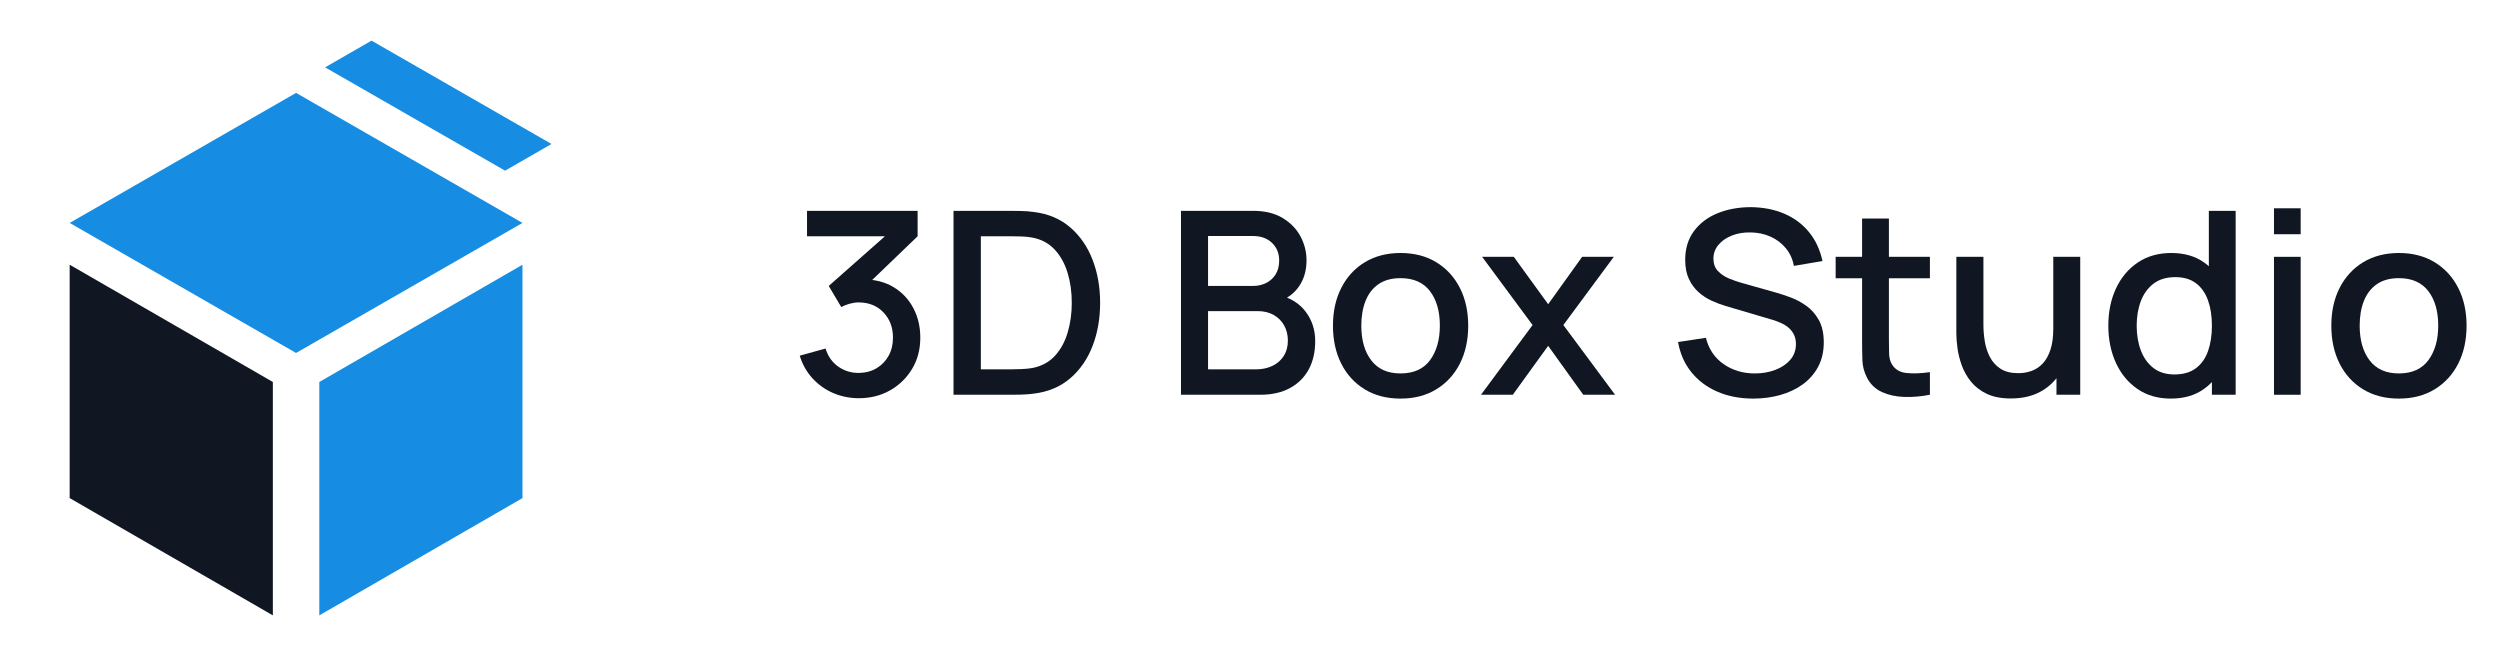
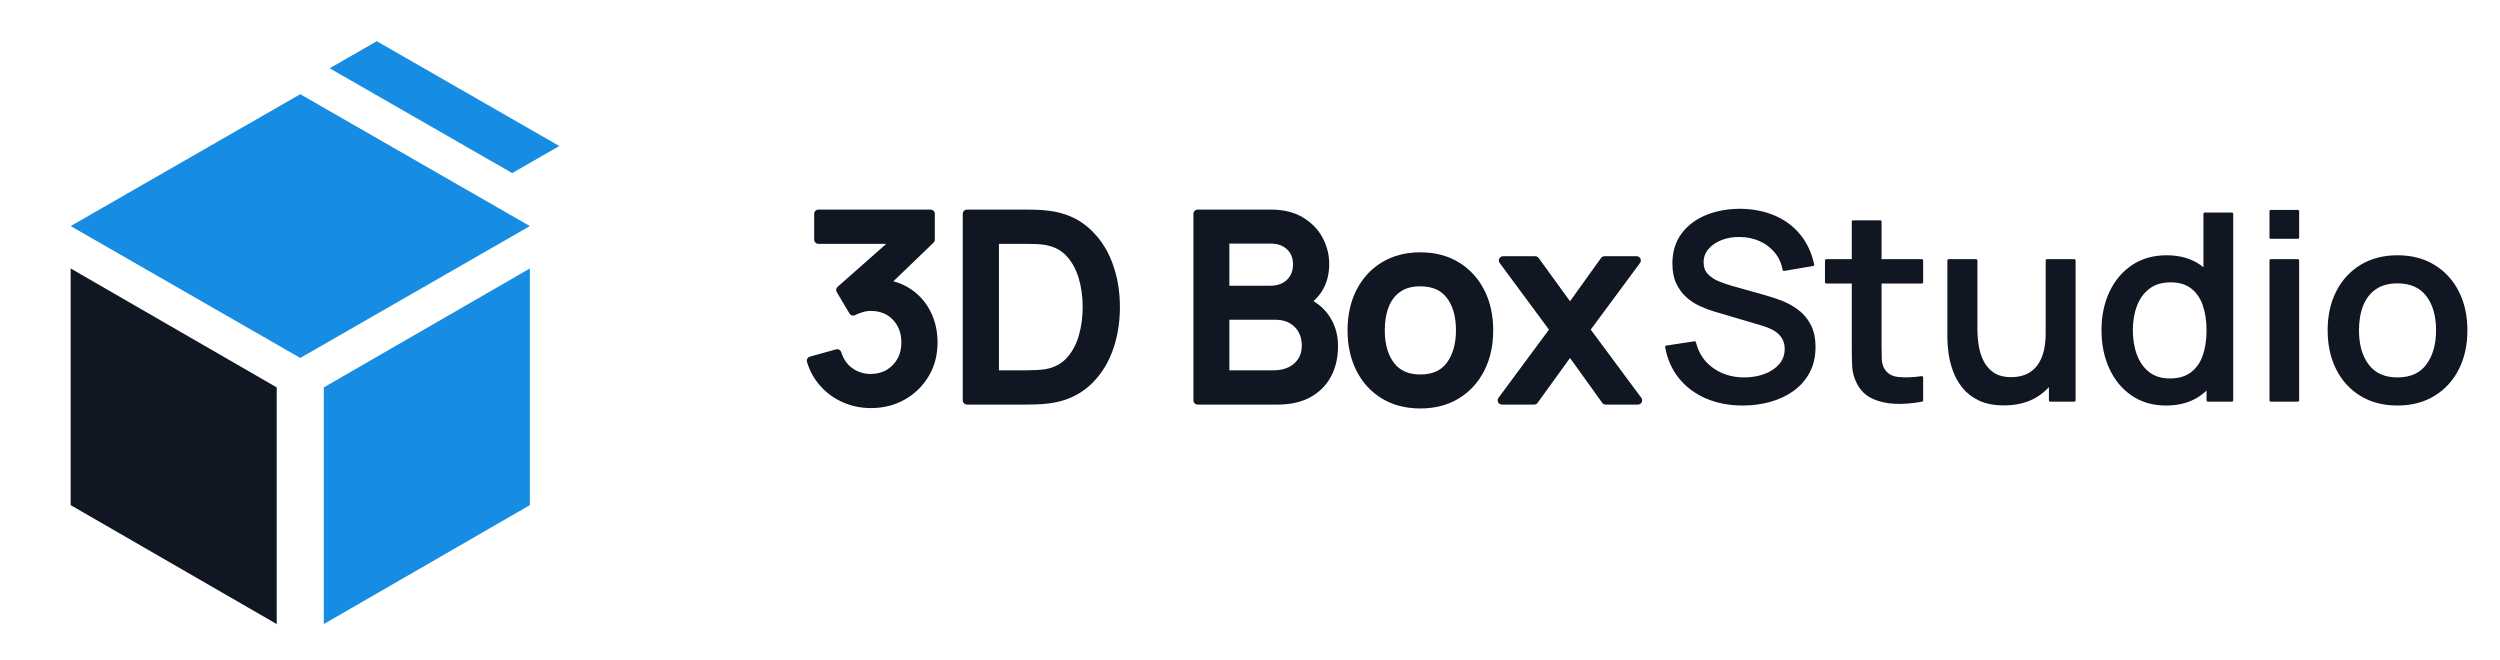
- <svg xmlns="http://www.w3.org/2000/svg" width="215.32" height="56" viewBox="0 0 215.32 56" fill="none" role="img" aria-labelledby="title desc">
+ <svg xmlns="http://www.w3.org/2000/svg" width="212.32" height="56" viewBox="0 0 212.32 56" fill="none" role="img" aria-labelledby="title desc">
  <path fill="#168DE2" d="M6 19.2 25.5 8 45 19.2 25.5 30.4Z" />
  <path fill="#101722" d="M6 22.8 23.5 32.9 23.5 53 6 42.9Z" />
  <path fill="#168DE2" d="M27.5 32.9 45 22.8 45 42.9 27.5 53Z" />
  <path fill="#168DE2" d="M28 5.8 43.5 14.7 47.5 12.4 32 3.5Z" />
-   <g fill="#101722">
+   <g fill="#101722" stroke="#101722" stroke-width="0.72" stroke-linejoin="round">
    <path d="M73.973 34.297Q72.796 34.297 71.762 33.852Q70.728 33.406 69.975 32.581Q69.221 31.756 68.88 30.634L71.102 30.018Q71.421 31.041 72.213 31.586Q73.005 32.13 73.973 32.119Q74.842 32.108 75.502 31.712Q76.162 31.316 76.536 30.639Q76.91 29.963 76.91 29.083Q76.91 27.763 76.09 26.905Q75.271 26.047 73.951 26.047Q73.577 26.047 73.186 26.157Q72.796 26.267 72.455 26.443L71.377 24.628L76.965 19.689L77.207 20.349H69.507V18.16H79.033V20.349L74.391 24.815L74.369 24.067Q75.865 24.067 76.965 24.733Q78.065 25.398 78.665 26.537Q79.264 27.675 79.264 29.083Q79.264 30.601 78.554 31.778Q77.845 32.955 76.651 33.626Q75.458 34.297 73.973 34.297Z" />
    <path d="M82.124 34.0V18.16H87.085Q87.305 18.16 87.905 18.171Q88.504 18.182 89.054 18.259Q90.913 18.49 92.184 19.59Q93.454 20.69 94.103 22.379Q94.752 24.067 94.752 26.08Q94.752 28.104 94.103 29.793Q93.454 31.481 92.184 32.576Q90.913 33.67 89.054 33.901Q88.504 33.978 87.905 33.989Q87.305 34.0 87.085 34.0ZM84.478 31.811H87.085Q87.459 31.811 87.976 31.789Q88.493 31.767 88.889 31.701Q90.099 31.47 90.853 30.651Q91.606 29.831 91.958 28.632Q92.31 27.433 92.31 26.08Q92.31 24.683 91.947 23.489Q91.584 22.296 90.831 21.488Q90.077 20.679 88.889 20.459Q88.493 20.382 87.971 20.366Q87.448 20.349 87.085 20.349H84.478Z" />
    <path d="M101.715 34.0V18.16H107.941Q109.448 18.16 110.471 18.776Q111.494 19.392 112.011 20.366Q112.528 21.339 112.528 22.417Q112.528 23.726 111.885 24.661Q111.241 25.596 110.152 25.937L110.13 25.398Q111.648 25.772 112.462 26.855Q113.276 27.939 113.276 29.38Q113.276 30.777 112.721 31.811Q112.165 32.845 111.104 33.422Q110.042 34.0 108.535 34.0ZM104.047 31.811H108.183Q108.964 31.811 109.586 31.514Q110.207 31.217 110.565 30.662Q110.922 30.106 110.922 29.336Q110.922 28.621 110.609 28.044Q110.295 27.466 109.707 27.131Q109.118 26.795 108.326 26.795H104.047ZM104.047 24.628H107.908Q108.546 24.628 109.058 24.37Q109.569 24.111 109.872 23.622Q110.174 23.132 110.174 22.439Q110.174 21.515 109.558 20.921Q108.942 20.327 107.908 20.327H104.047Z" />
    <path d="M120.624 34.33Q118.842 34.33 117.533 33.527Q116.224 32.724 115.515 31.31Q114.805 29.897 114.805 28.049Q114.805 26.19 115.531 24.776Q116.257 23.363 117.566 22.576Q118.875 21.79 120.624 21.79Q122.406 21.79 123.715 22.593Q125.024 23.396 125.739 24.804Q126.454 26.212 126.454 28.049Q126.454 29.908 125.734 31.322Q125.013 32.735 123.704 33.532Q122.395 34.33 120.624 34.33ZM120.624 32.163Q122.329 32.163 123.171 31.014Q124.012 29.864 124.012 28.049Q124.012 26.19 123.16 25.074Q122.307 23.957 120.624 23.957Q119.469 23.957 118.721 24.48Q117.973 25.002 117.61 25.921Q117.247 26.839 117.247 28.049Q117.247 29.919 118.105 31.041Q118.963 32.163 120.624 32.163Z" />
    <path d="M127.554 34.0 131.998 27.994 127.653 22.12H130.381L133.34 26.201L136.266 22.12H138.994L134.649 27.994L139.104 34.0H136.365L133.34 29.787L130.293 34.0Z" />
+   </g>
+   <g fill="#101722" stroke="#101722" stroke-width="0.22" stroke-linejoin="round" transform="translate(-3 0)">
    <path d="M151.006 34.33Q149.301 34.33 147.932 33.742Q146.562 33.153 145.677 32.058Q144.791 30.964 144.527 29.457L146.925 29.094Q147.288 30.546 148.443 31.354Q149.598 32.163 151.138 32.163Q152.095 32.163 152.898 31.86Q153.701 31.558 154.191 30.992Q154.68 30.425 154.68 29.633Q154.68 29.204 154.531 28.874Q154.383 28.544 154.125 28.297Q153.866 28.049 153.498 27.867Q153.129 27.686 152.689 27.554L148.63 26.355Q148.036 26.179 147.42 25.899Q146.804 25.618 146.293 25.162Q145.781 24.705 145.462 24.029Q145.143 23.352 145.143 22.384Q145.143 20.921 145.897 19.904Q146.65 18.886 147.937 18.364Q149.224 17.841 150.819 17.841Q152.425 17.863 153.696 18.413Q154.966 18.963 155.808 19.992Q156.649 21.02 156.968 22.483L154.504 22.901Q154.339 22.01 153.8 21.367Q153.261 20.723 152.48 20.377Q151.699 20.03 150.786 20.019Q149.906 19.997 149.175 20.283Q148.443 20.569 148.009 21.086Q147.574 21.603 147.574 22.274Q147.574 22.934 147.959 23.341Q148.344 23.748 148.911 23.985Q149.477 24.221 150.038 24.375L152.964 25.2Q153.514 25.354 154.213 25.613Q154.911 25.871 155.566 26.333Q156.22 26.795 156.649 27.559Q157.078 28.324 157.078 29.479Q157.078 30.678 156.594 31.586Q156.11 32.493 155.269 33.103Q154.427 33.714 153.327 34.022Q152.227 34.33 151.006 34.33Z" />
    <path d="M166.219 34.0Q165.097 34.22 164.019 34.187Q162.941 34.154 162.094 33.769Q161.247 33.384 160.818 32.559Q160.433 31.822 160.406 31.057Q160.378 30.293 160.378 29.325V18.82H162.688V29.215Q162.688 29.93 162.705 30.458Q162.721 30.986 162.93 31.349Q163.326 32.031 164.19 32.124Q165.053 32.218 166.219 32.053ZM158.101 23.968V22.12H166.219V23.968Z" />
    <path d="M173.193 34.319Q171.961 34.319 171.125 33.923Q170.289 33.527 169.767 32.883Q169.244 32.24 168.969 31.481Q168.694 30.722 168.595 29.996Q168.496 29.27 168.496 28.72V22.12H170.828V27.961Q170.828 28.654 170.944 29.386Q171.059 30.117 171.384 30.744Q171.708 31.371 172.297 31.756Q172.885 32.141 173.831 32.141Q174.447 32.141 174.997 31.938Q175.547 31.734 175.96 31.283Q176.372 30.832 176.609 30.095Q176.845 29.358 176.845 28.302L178.275 28.841Q178.275 30.458 177.67 31.695Q177.065 32.933 175.932 33.626Q174.799 34.319 173.193 34.319ZM177.12 34.0V30.568H176.845V22.12H179.166V34.0Z" />
    <path d="M186.965 34.33Q185.304 34.33 184.1 33.505Q182.895 32.68 182.24 31.255Q181.586 29.831 181.586 28.049Q181.586 26.256 182.246 24.843Q182.906 23.429 184.122 22.61Q185.337 21.79 187.009 21.79Q188.692 21.79 189.841 22.61Q190.991 23.429 191.579 24.848Q192.168 26.267 192.168 28.049Q192.168 29.831 191.574 31.25Q190.98 32.669 189.825 33.499Q188.67 34.33 186.965 34.33ZM187.284 32.251Q188.417 32.251 189.132 31.712Q189.847 31.173 190.177 30.227Q190.507 29.281 190.507 28.049Q190.507 26.817 190.172 25.871Q189.836 24.925 189.138 24.397Q188.439 23.869 187.361 23.869Q186.217 23.869 185.48 24.43Q184.743 24.991 184.386 25.937Q184.028 26.883 184.028 28.049Q184.028 29.226 184.386 30.178Q184.743 31.129 185.464 31.69Q186.184 32.251 187.284 32.251ZM190.507 34.0V25.453H190.243V18.16H192.553V34.0Z" />
    <path d="M195.853 20.173V17.94H198.152V20.173ZM195.853 34.0V22.12H198.152V34.0Z" />
    <path d="M206.611 34.33Q204.829 34.33 203.52 33.527Q202.211 32.724 201.502 31.31Q200.792 29.897 200.792 28.049Q200.792 26.19 201.518 24.776Q202.244 23.363 203.553 22.576Q204.862 21.79 206.611 21.79Q208.393 21.79 209.702 22.593Q211.011 23.396 211.726 24.804Q212.441 26.212 212.441 28.049Q212.441 29.908 211.721 31.322Q211.0 32.735 209.691 33.532Q208.382 34.33 206.611 34.33ZM206.611 32.163Q208.316 32.163 209.157 31.014Q209.999 29.864 209.999 28.049Q209.999 26.19 209.147 25.074Q208.294 23.957 206.611 23.957Q205.456 23.957 204.708 24.48Q203.96 25.002 203.597 25.921Q203.234 26.839 203.234 28.049Q203.234 29.919 204.092 31.041Q204.95 32.163 206.611 32.163Z" />
  </g>
</svg>
